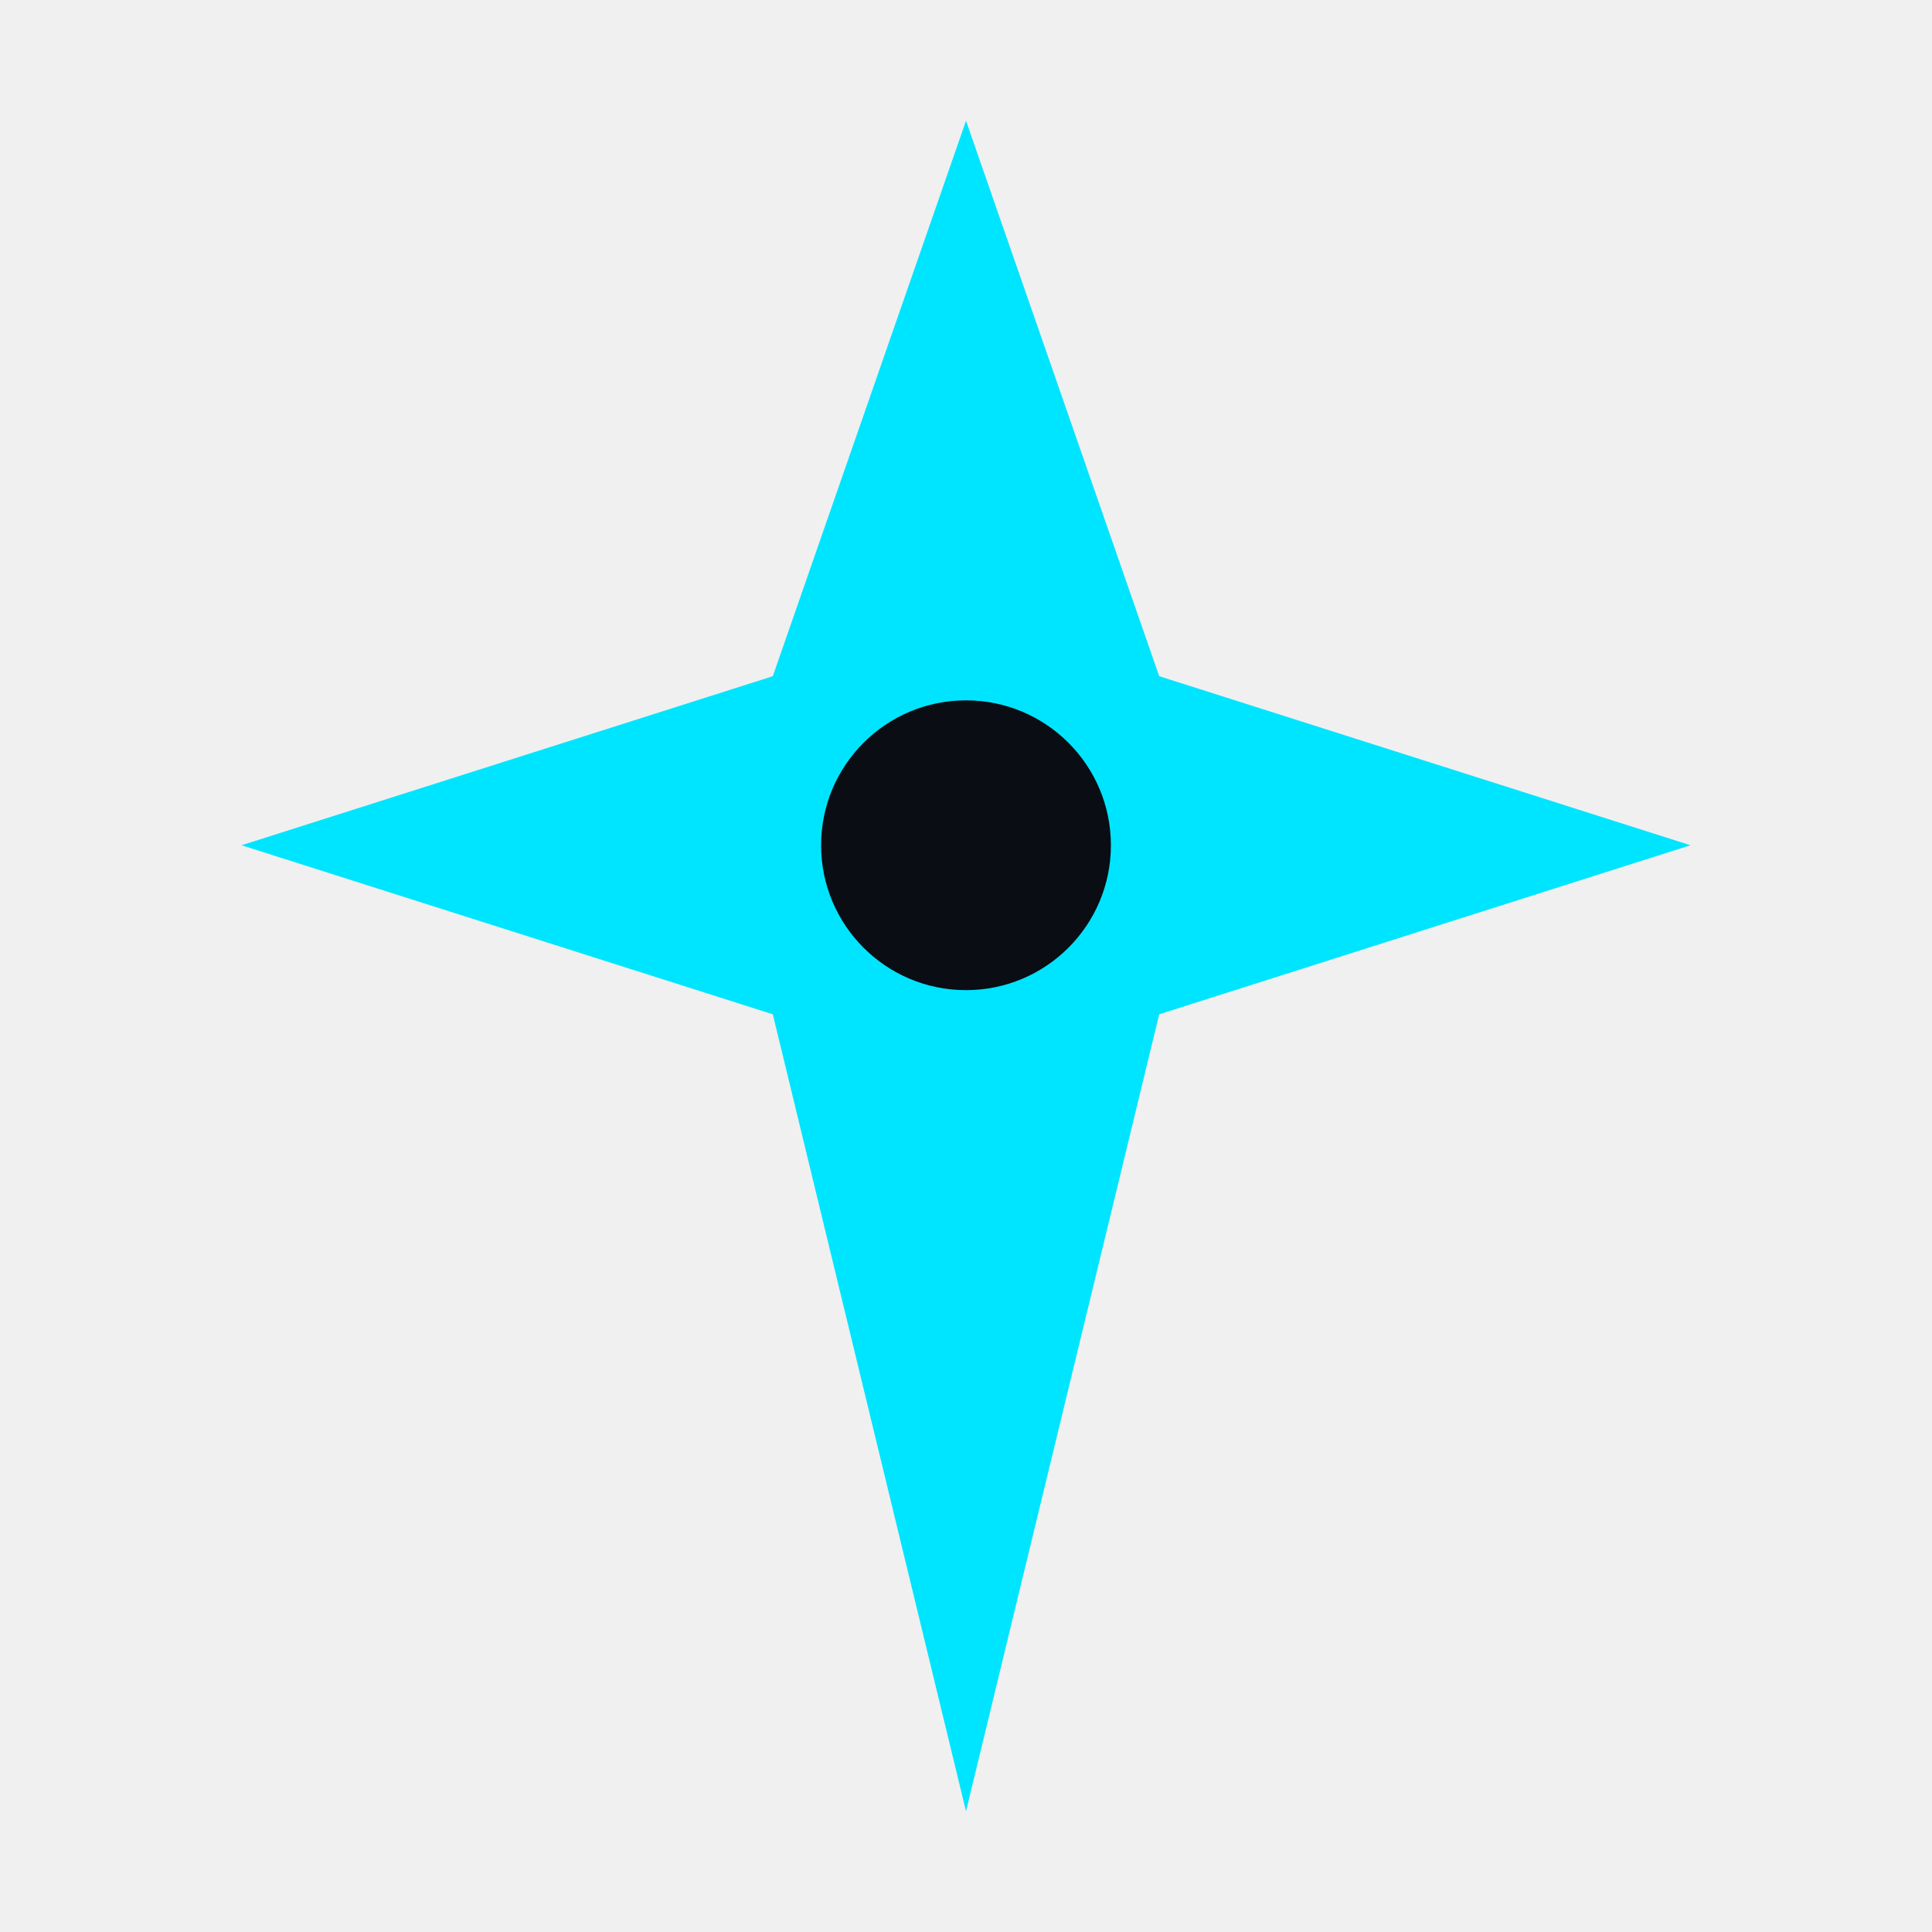
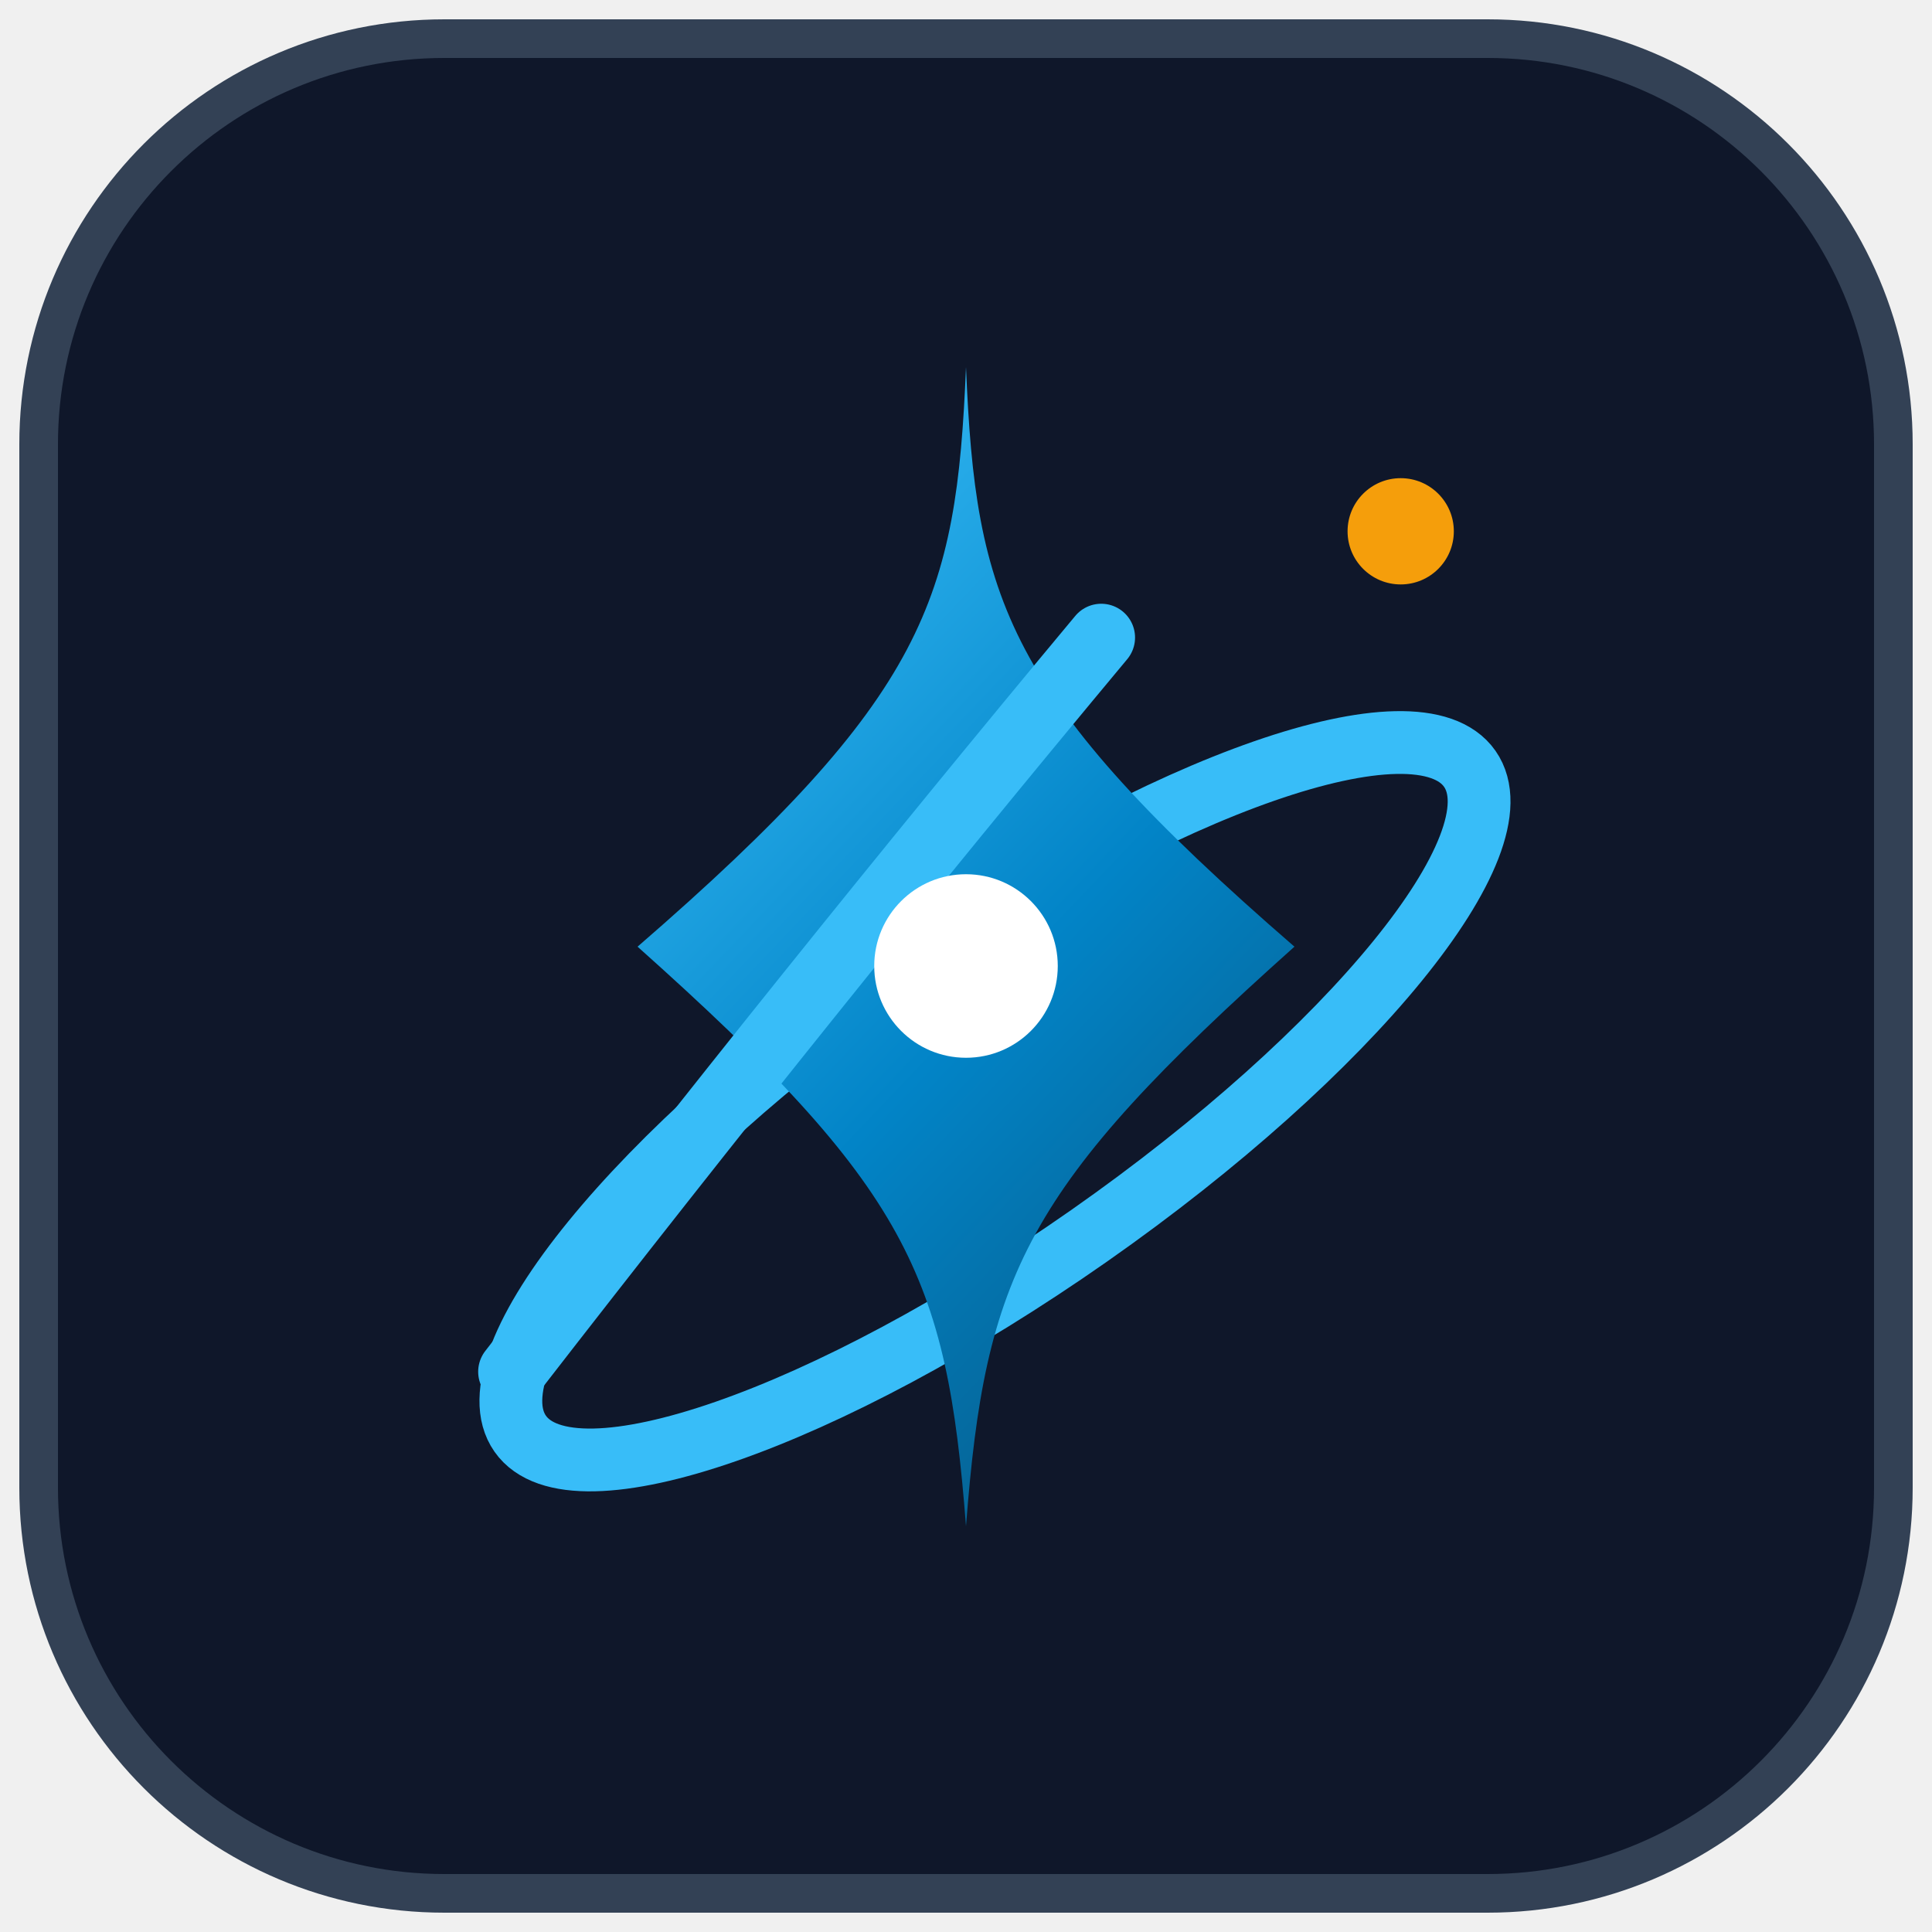
- <svg xmlns="http://www.w3.org/2000/svg" viewBox="0 0 32 32" fill="none">
-   <path d="M16 2l3.2 9.2L28 14l-8.8 2.8L16 30l-3.2-13.2L4 14l8.8-2.8L16 2z" fill="#00E5FF" />
-   <circle cx="16" cy="14" r="2.4" fill="#0A0D14" />
+ <svg xmlns="http://www.w3.org/2000/svg" viewBox="0 0 200 200" width="200" height="200" version="1.1" id="svg5">
+   <defs id="defs3">
+     <linearGradient id="ss-star" x1="0.2" y1="0" x2="0.8" y2="1">
+       <stop offset="0" stop-color="#38bdf8" id="stop1" />
+       <stop offset="0.55" stop-color="#0284c7" id="stop2" />
+       <stop offset="1" stop-color="#075985" id="stop3" />
+     </linearGradient>
+   </defs>
+   <rect x="4" y="4" width="192" height="192" rx="42" fill="#0f172a" stroke="#334155" stroke-width="4" id="rect3" />
+   <g transform="translate(0 2)" id="g4">
+     <ellipse cx="103" cy="112" rx="60" ry="17" transform="rotate(-35 103 112)" fill="none" stroke="#38bdf8" stroke-width="6.5" id="ellipse3" />
+     <path d="M100 36 C101 60 104 70 134 96 C106 121 102 130 100 156 C98 130 94 121 66 96 C96 70 99 60 100 36 Z" fill="url(#ss-star)" id="path3" />
+     <path d="M114 64 Q84 100 53 140" stroke="#38bdf8" stroke-width="7" stroke-linecap="round" fill="none" id="path4" />
+     <circle cx="100" cy="98" r="9.5" fill="#ffffff" id="circle4" />
+   </g>
+   <circle cx="145" cy="55" r="5.5" fill="#f59e0b" id="circle5" />
</svg>
